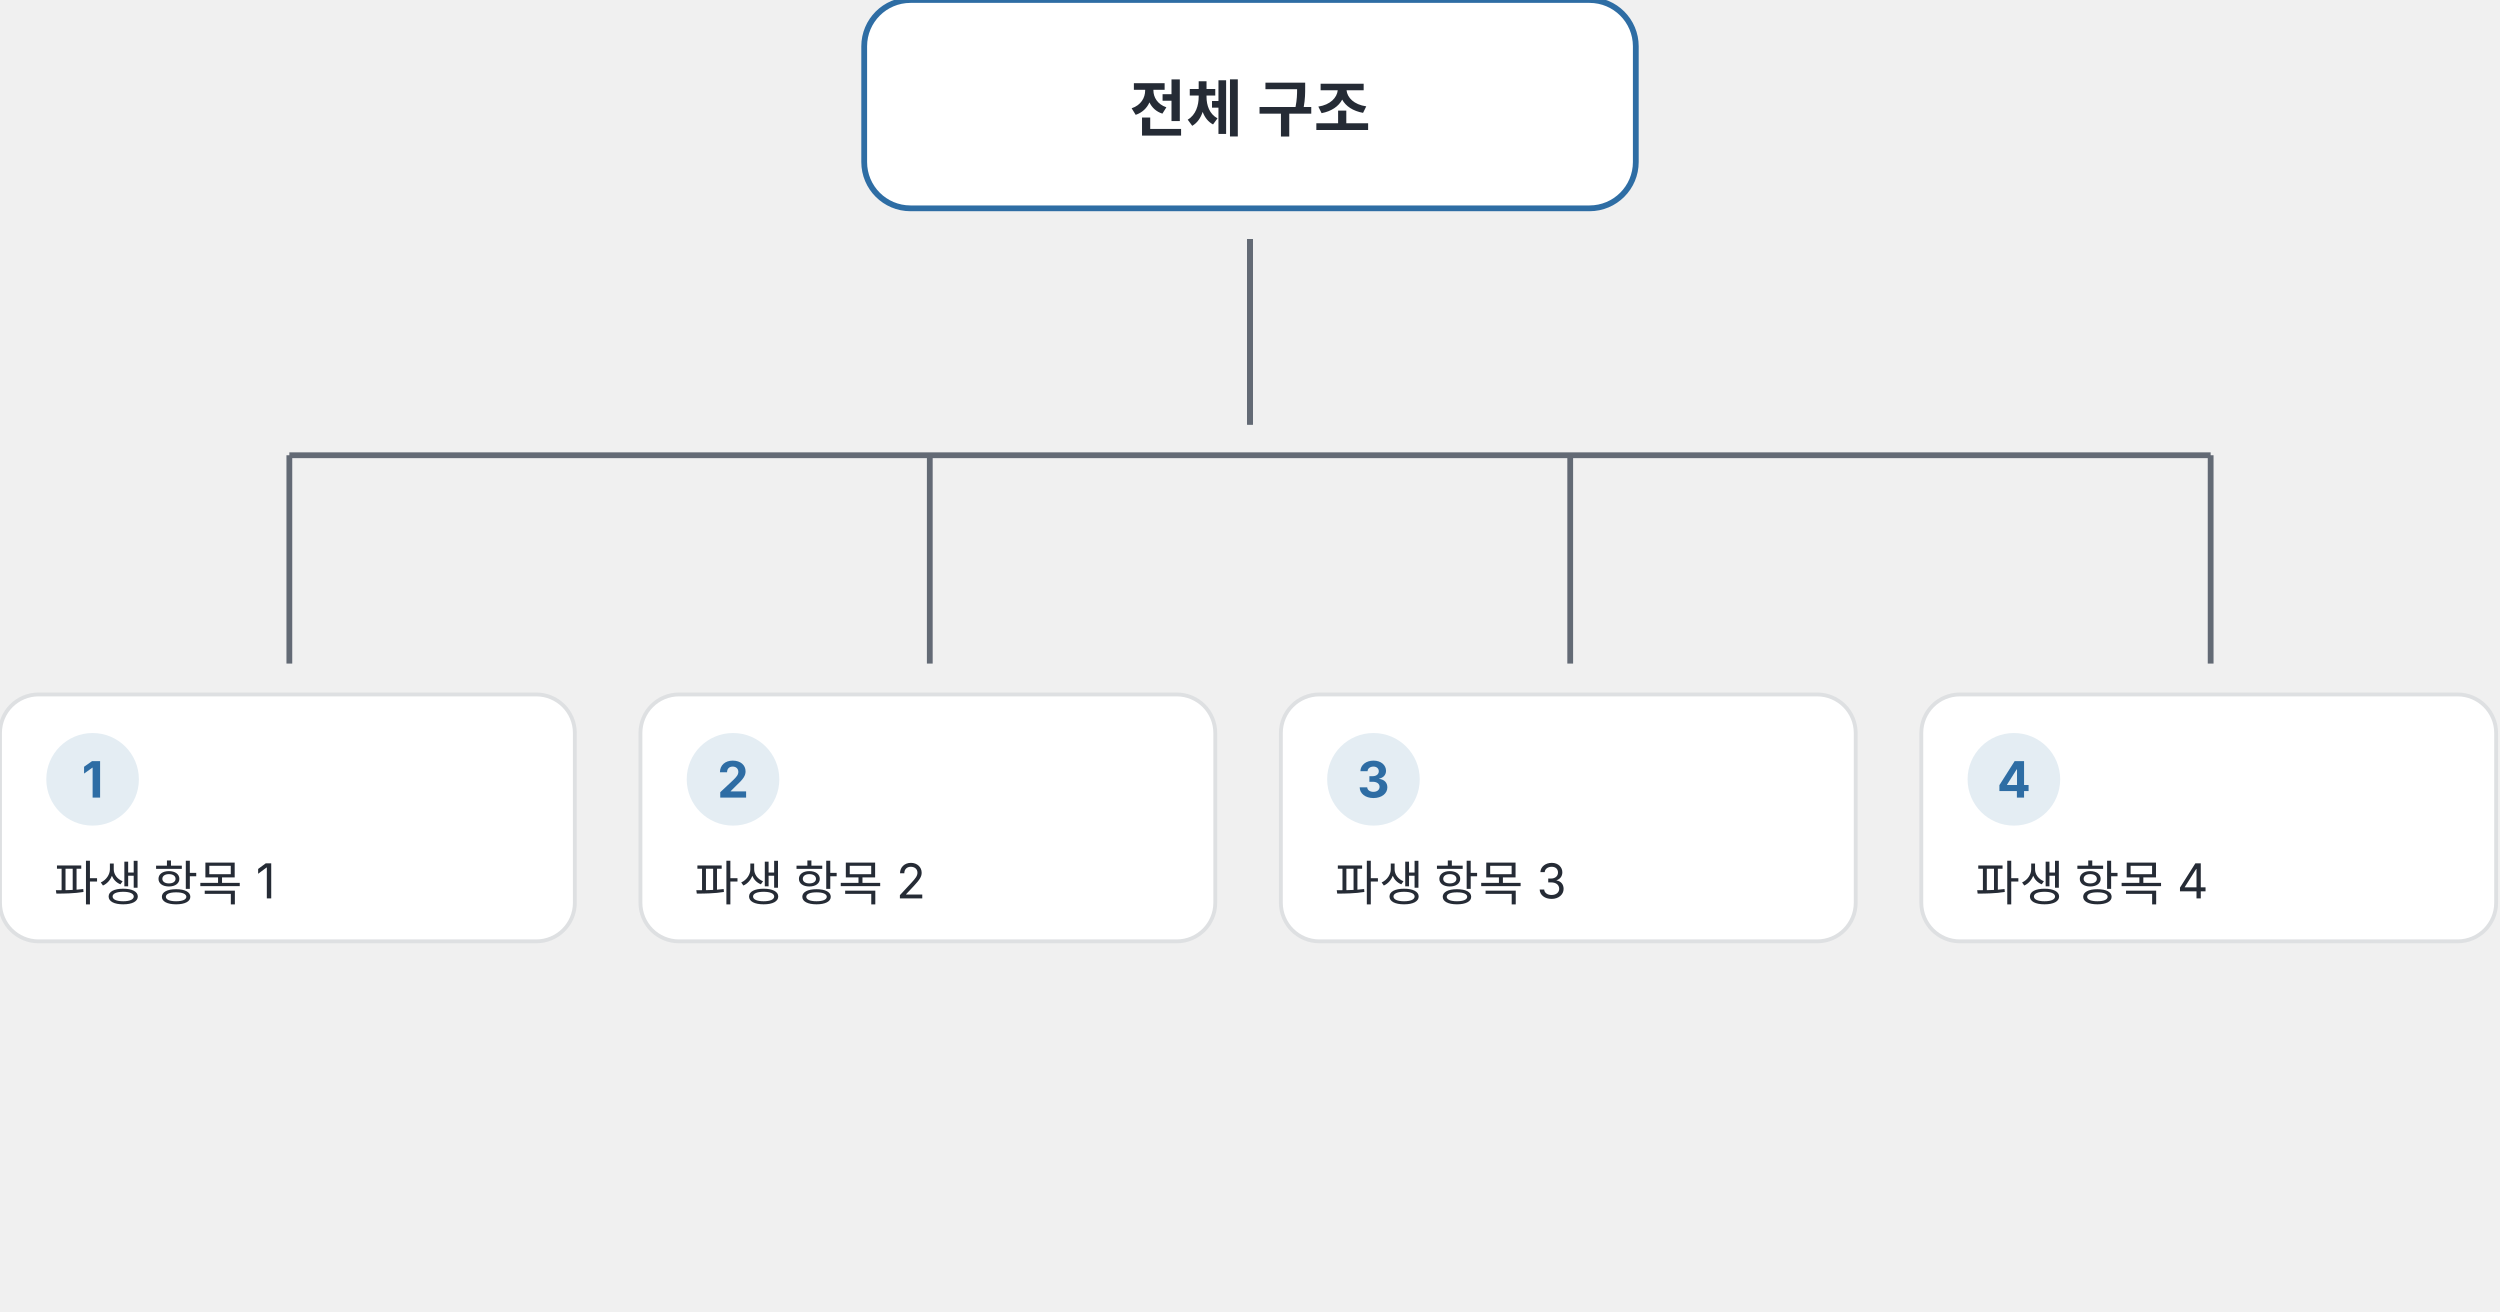
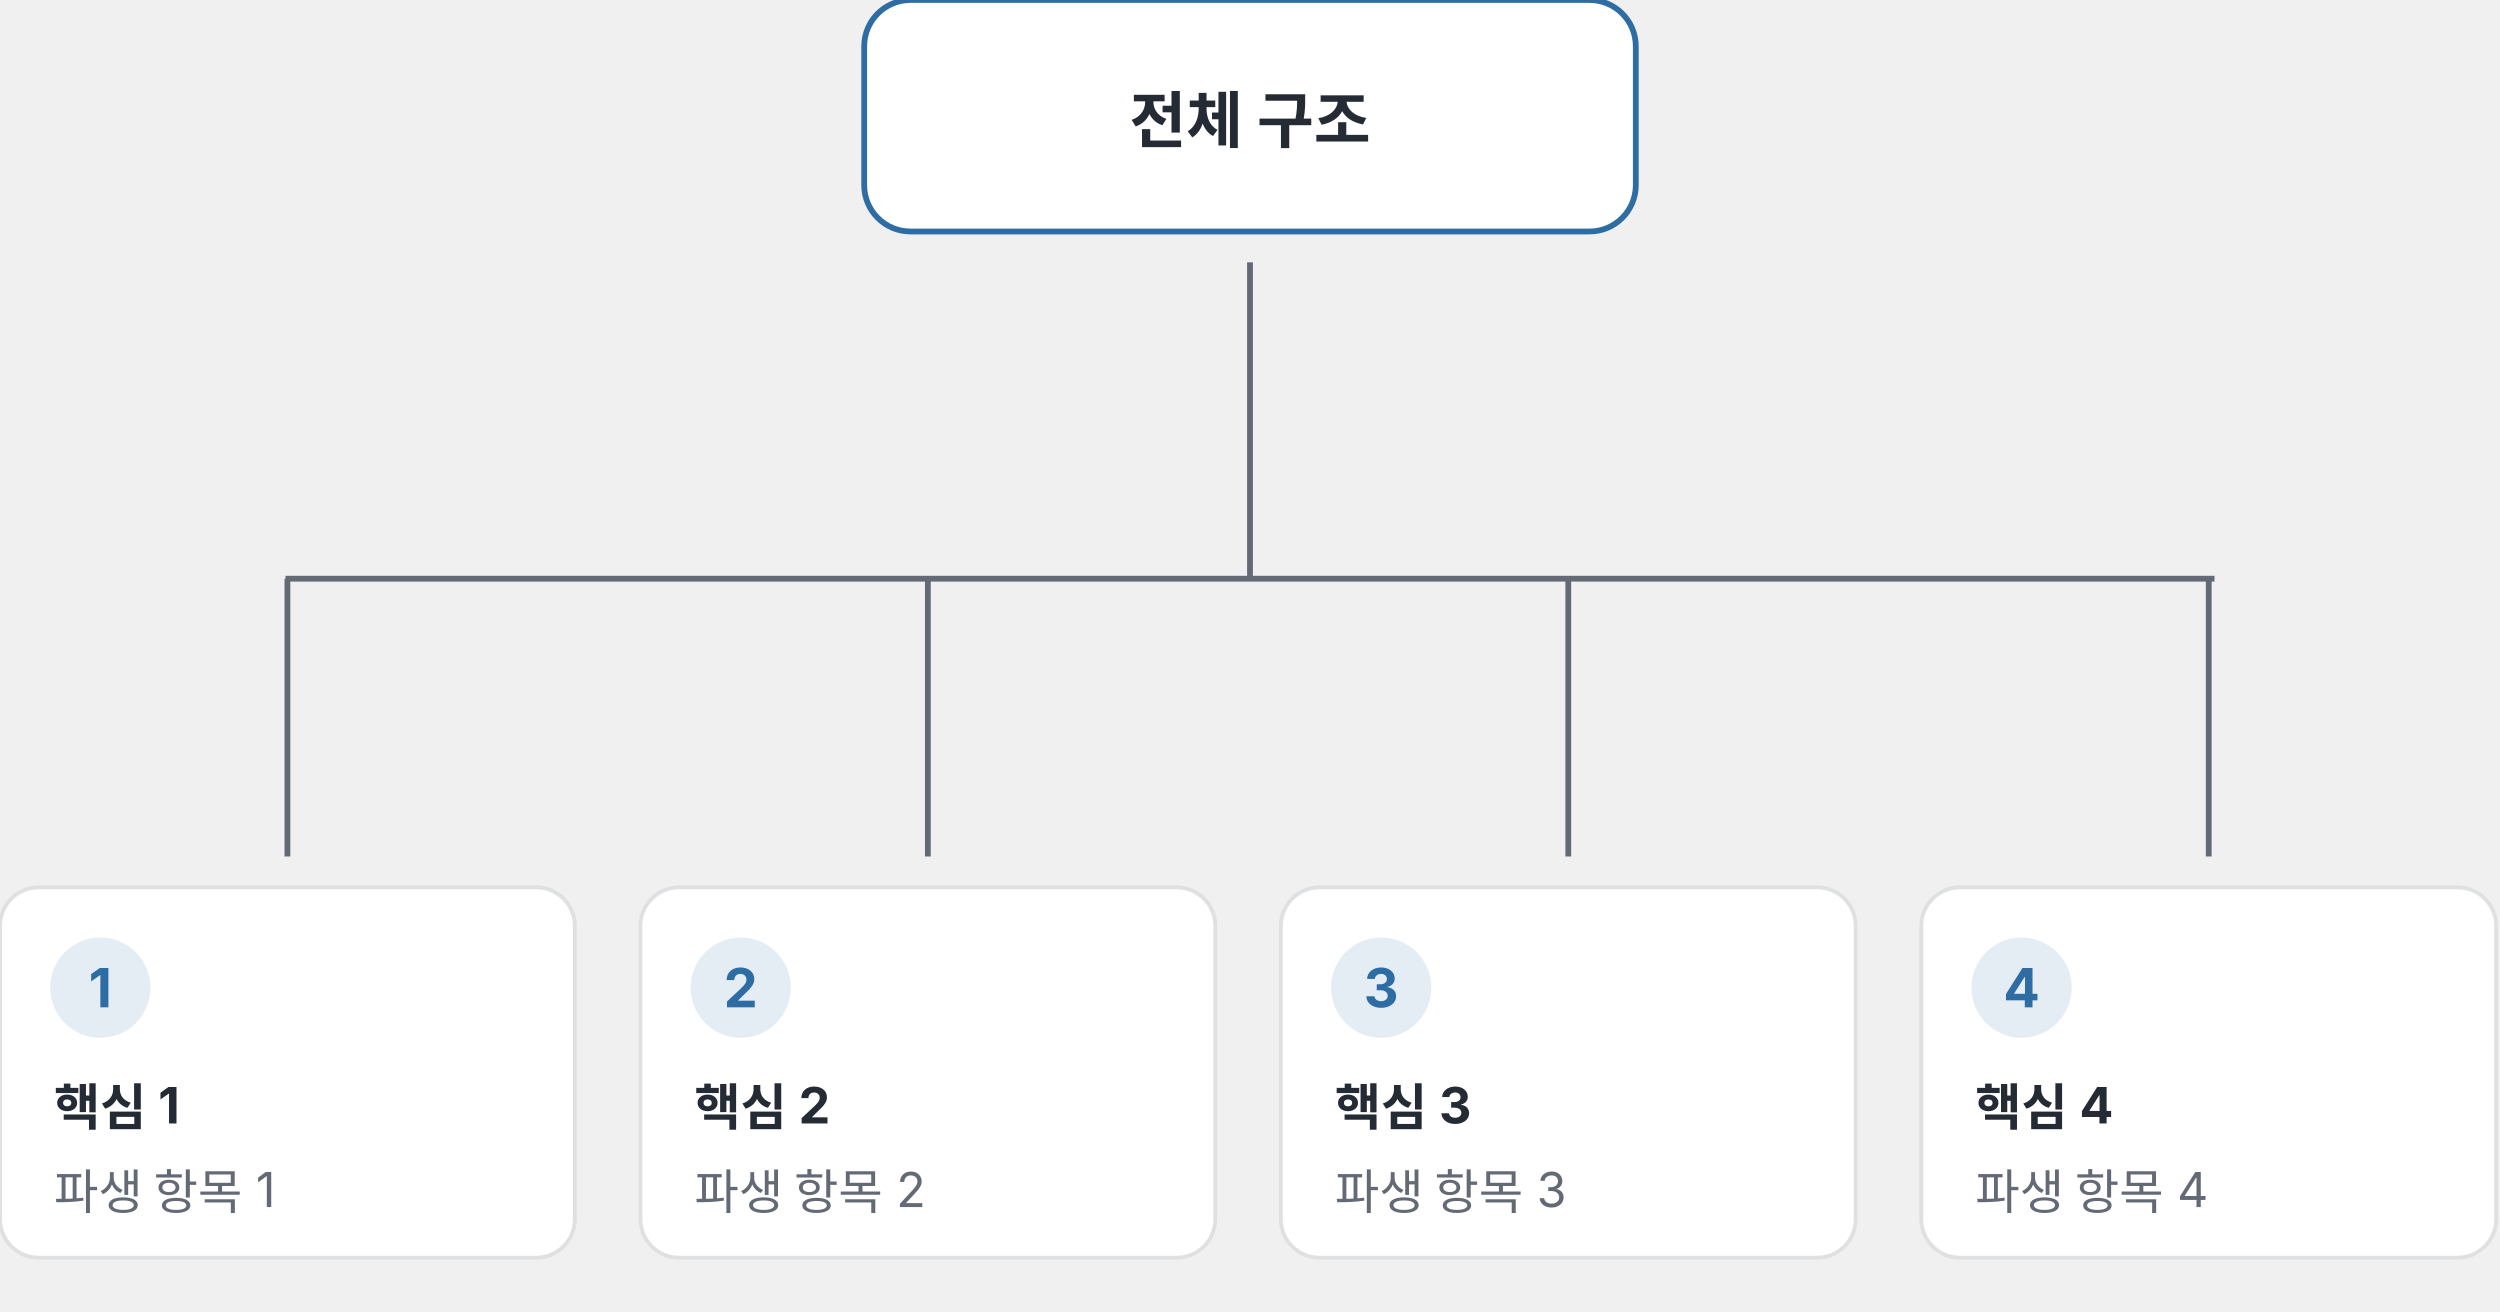
<svg xmlns="http://www.w3.org/2000/svg" viewBox="0 0 648 340" width="648" height="340" role="img" style="font-family:Pretendard,Inter,-apple-system,BlinkMacSystemFont,'Segoe UI',sans-serif">
  <g data-comp-entity="root">
-     <rect x="224" y="0" width="200" height="54" rx="12" fill="#FFFFFF" stroke="#2E6DA4" stroke-width="1.5" data-fill-role="surface" data-stroke-role="focus" />
-     <text x="324" y="27" font-size="16" font-weight="700" fill="#252B35" data-fill-role="ink" text-anchor="middle" dominant-baseline="central">전체 구조</text>
+     <rect x="224" y="0" width="200" height="60" rx="12" fill="#FFFFFF" stroke="#2E6DA4" stroke-width="1.5" data-fill-role="surface" data-stroke-role="focus" />
+     <text x="324" y="30" font-size="16" font-weight="700" fill="#252B35" data-fill-role="ink" text-anchor="middle" dominant-baseline="central">전체 구조</text>
  </g>
-   <path d="M75 118 H573" fill="none" stroke="#636A75" stroke-width="1.5" data-stroke-role="muted" />
-   <path d="M324 62 V110 M75.0 118 V172" fill="none" stroke="#636A75" stroke-width="1.5" data-stroke-role="muted" />
+   <path d="M324 68 V150" fill="none" stroke="#636A75" stroke-width="1.5" data-stroke-role="muted" />
+   <path d="M74 150 H574" fill="none" stroke="#636A75" stroke-width="1.5" data-stroke-role="muted" />
+   <path d="M74.5 150 V222" fill="none" stroke="#636A75" stroke-width="1.5" data-stroke-role="muted" />
  <g data-comp-entity="leaf-1">
-     <rect x="0" y="180" width="149" height="64" rx="10" fill="#FFFFFF" stroke="#DEE0E2" stroke-width="1" data-fill-role="surface" data-stroke-role="rule" />
-     <circle cx="24" cy="202" r="12" fill="#E4EDF3" data-fill-role="surface-tint" />
-     <text x="24" y="202" font-size="13" font-weight="700" fill="#2E6DA4" data-fill-role="focus" text-anchor="middle" dominant-baseline="central">1</text>
-     <text x="14" y="228" font-size="12.5" fill="#252B35" data-fill-role="ink" dominant-baseline="central">파생 항목 1</text>
+     <rect x="0" y="230" width="149" height="96" rx="10" fill="#FFFFFF" stroke="#DEE0E2" stroke-width="1" data-fill-role="surface" data-stroke-role="rule" />
+     <circle cx="26" cy="256" r="13" fill="#E4EDF3" data-fill-role="surface-tint" />
+     <text x="26" y="256" font-size="14" font-weight="700" fill="#2E6DA4" data-fill-role="focus" text-anchor="middle" dominant-baseline="central">1</text>
+     <text x="14" y="286" font-size="13" font-weight="700" fill="#252B35" data-fill-role="ink" dominant-baseline="central">핵심 1</text>
+     <text x="14" y="308" font-size="12.5" fill="#636A75" data-fill-role="muted" dominant-baseline="central">파생 항목 1</text>
  </g>
-   <path d="M324 62 V110 M241.0 118 V172" fill="none" stroke="#636A75" stroke-width="1.5" data-stroke-role="muted" />
+   <path d="M240.5 150 V222" fill="none" stroke="#636A75" stroke-width="1.5" data-stroke-role="muted" />
  <g data-comp-entity="leaf-2">
-     <rect x="166" y="180" width="149" height="64" rx="10" fill="#FFFFFF" stroke="#DEE0E2" stroke-width="1" data-fill-role="surface" data-stroke-role="rule" />
-     <circle cx="190" cy="202" r="12" fill="#E4EDF3" data-fill-role="surface-tint" />
-     <text x="190" y="202" font-size="13" font-weight="700" fill="#2E6DA4" data-fill-role="focus" text-anchor="middle" dominant-baseline="central">2</text>
-     <text x="180" y="228" font-size="12.5" fill="#252B35" data-fill-role="ink" dominant-baseline="central">파생 항목 2</text>
+     <rect x="166" y="230" width="149" height="96" rx="10" fill="#FFFFFF" stroke="#DEE0E2" stroke-width="1" data-fill-role="surface" data-stroke-role="rule" />
+     <circle cx="192" cy="256" r="13" fill="#E4EDF3" data-fill-role="surface-tint" />
+     <text x="192" y="256" font-size="14" font-weight="700" fill="#2E6DA4" data-fill-role="focus" text-anchor="middle" dominant-baseline="central">2</text>
+     <text x="180" y="286" font-size="13" font-weight="700" fill="#252B35" data-fill-role="ink" dominant-baseline="central">핵심 2</text>
+     <text x="180" y="308" font-size="12.5" fill="#636A75" data-fill-role="muted" dominant-baseline="central">파생 항목 2</text>
  </g>
-   <path d="M324 62 V110 M407.0 118 V172" fill="none" stroke="#636A75" stroke-width="1.5" data-stroke-role="muted" />
+   <path d="M406.5 150 V222" fill="none" stroke="#636A75" stroke-width="1.5" data-stroke-role="muted" />
  <g data-comp-entity="leaf-3">
-     <rect x="332" y="180" width="149" height="64" rx="10" fill="#FFFFFF" stroke="#DEE0E2" stroke-width="1" data-fill-role="surface" data-stroke-role="rule" />
-     <circle cx="356" cy="202" r="12" fill="#E4EDF3" data-fill-role="surface-tint" />
-     <text x="356" y="202" font-size="13" font-weight="700" fill="#2E6DA4" data-fill-role="focus" text-anchor="middle" dominant-baseline="central">3</text>
-     <text x="346" y="228" font-size="12.5" fill="#252B35" data-fill-role="ink" dominant-baseline="central">파생 항목 3</text>
+     <rect x="332" y="230" width="149" height="96" rx="10" fill="#FFFFFF" stroke="#DEE0E2" stroke-width="1" data-fill-role="surface" data-stroke-role="rule" />
+     <circle cx="358" cy="256" r="13" fill="#E4EDF3" data-fill-role="surface-tint" />
+     <text x="358" y="256" font-size="14" font-weight="700" fill="#2E6DA4" data-fill-role="focus" text-anchor="middle" dominant-baseline="central">3</text>
+     <text x="346" y="286" font-size="13" font-weight="700" fill="#252B35" data-fill-role="ink" dominant-baseline="central">핵심 3</text>
+     <text x="346" y="308" font-size="12.5" fill="#636A75" data-fill-role="muted" dominant-baseline="central">파생 항목 3</text>
  </g>
-   <path d="M324 62 V110 M573.0 118 V172" fill="none" stroke="#636A75" stroke-width="1.5" data-stroke-role="muted" />
+   <path d="M572.5 150 V222" fill="none" stroke="#636A75" stroke-width="1.5" data-stroke-role="muted" />
  <g data-comp-entity="leaf-4">
-     <rect x="498" y="180" width="149" height="64" rx="10" fill="#FFFFFF" stroke="#DEE0E2" stroke-width="1" data-fill-role="surface" data-stroke-role="rule" />
-     <circle cx="522" cy="202" r="12" fill="#E4EDF3" data-fill-role="surface-tint" />
-     <text x="522" y="202" font-size="13" font-weight="700" fill="#2E6DA4" data-fill-role="focus" text-anchor="middle" dominant-baseline="central">4</text>
-     <text x="512" y="228" font-size="12.5" fill="#252B35" data-fill-role="ink" dominant-baseline="central">파생 항목 4</text>
+     <rect x="498" y="230" width="149" height="96" rx="10" fill="#FFFFFF" stroke="#DEE0E2" stroke-width="1" data-fill-role="surface" data-stroke-role="rule" />
+     <circle cx="524" cy="256" r="13" fill="#E4EDF3" data-fill-role="surface-tint" />
+     <text x="524" y="256" font-size="14" font-weight="700" fill="#2E6DA4" data-fill-role="focus" text-anchor="middle" dominant-baseline="central">4</text>
+     <text x="512" y="286" font-size="13" font-weight="700" fill="#252B35" data-fill-role="ink" dominant-baseline="central">핵심 4</text>
+     <text x="512" y="308" font-size="12.5" fill="#636A75" data-fill-role="muted" dominant-baseline="central">파생 항목 4</text>
  </g>
</svg>
